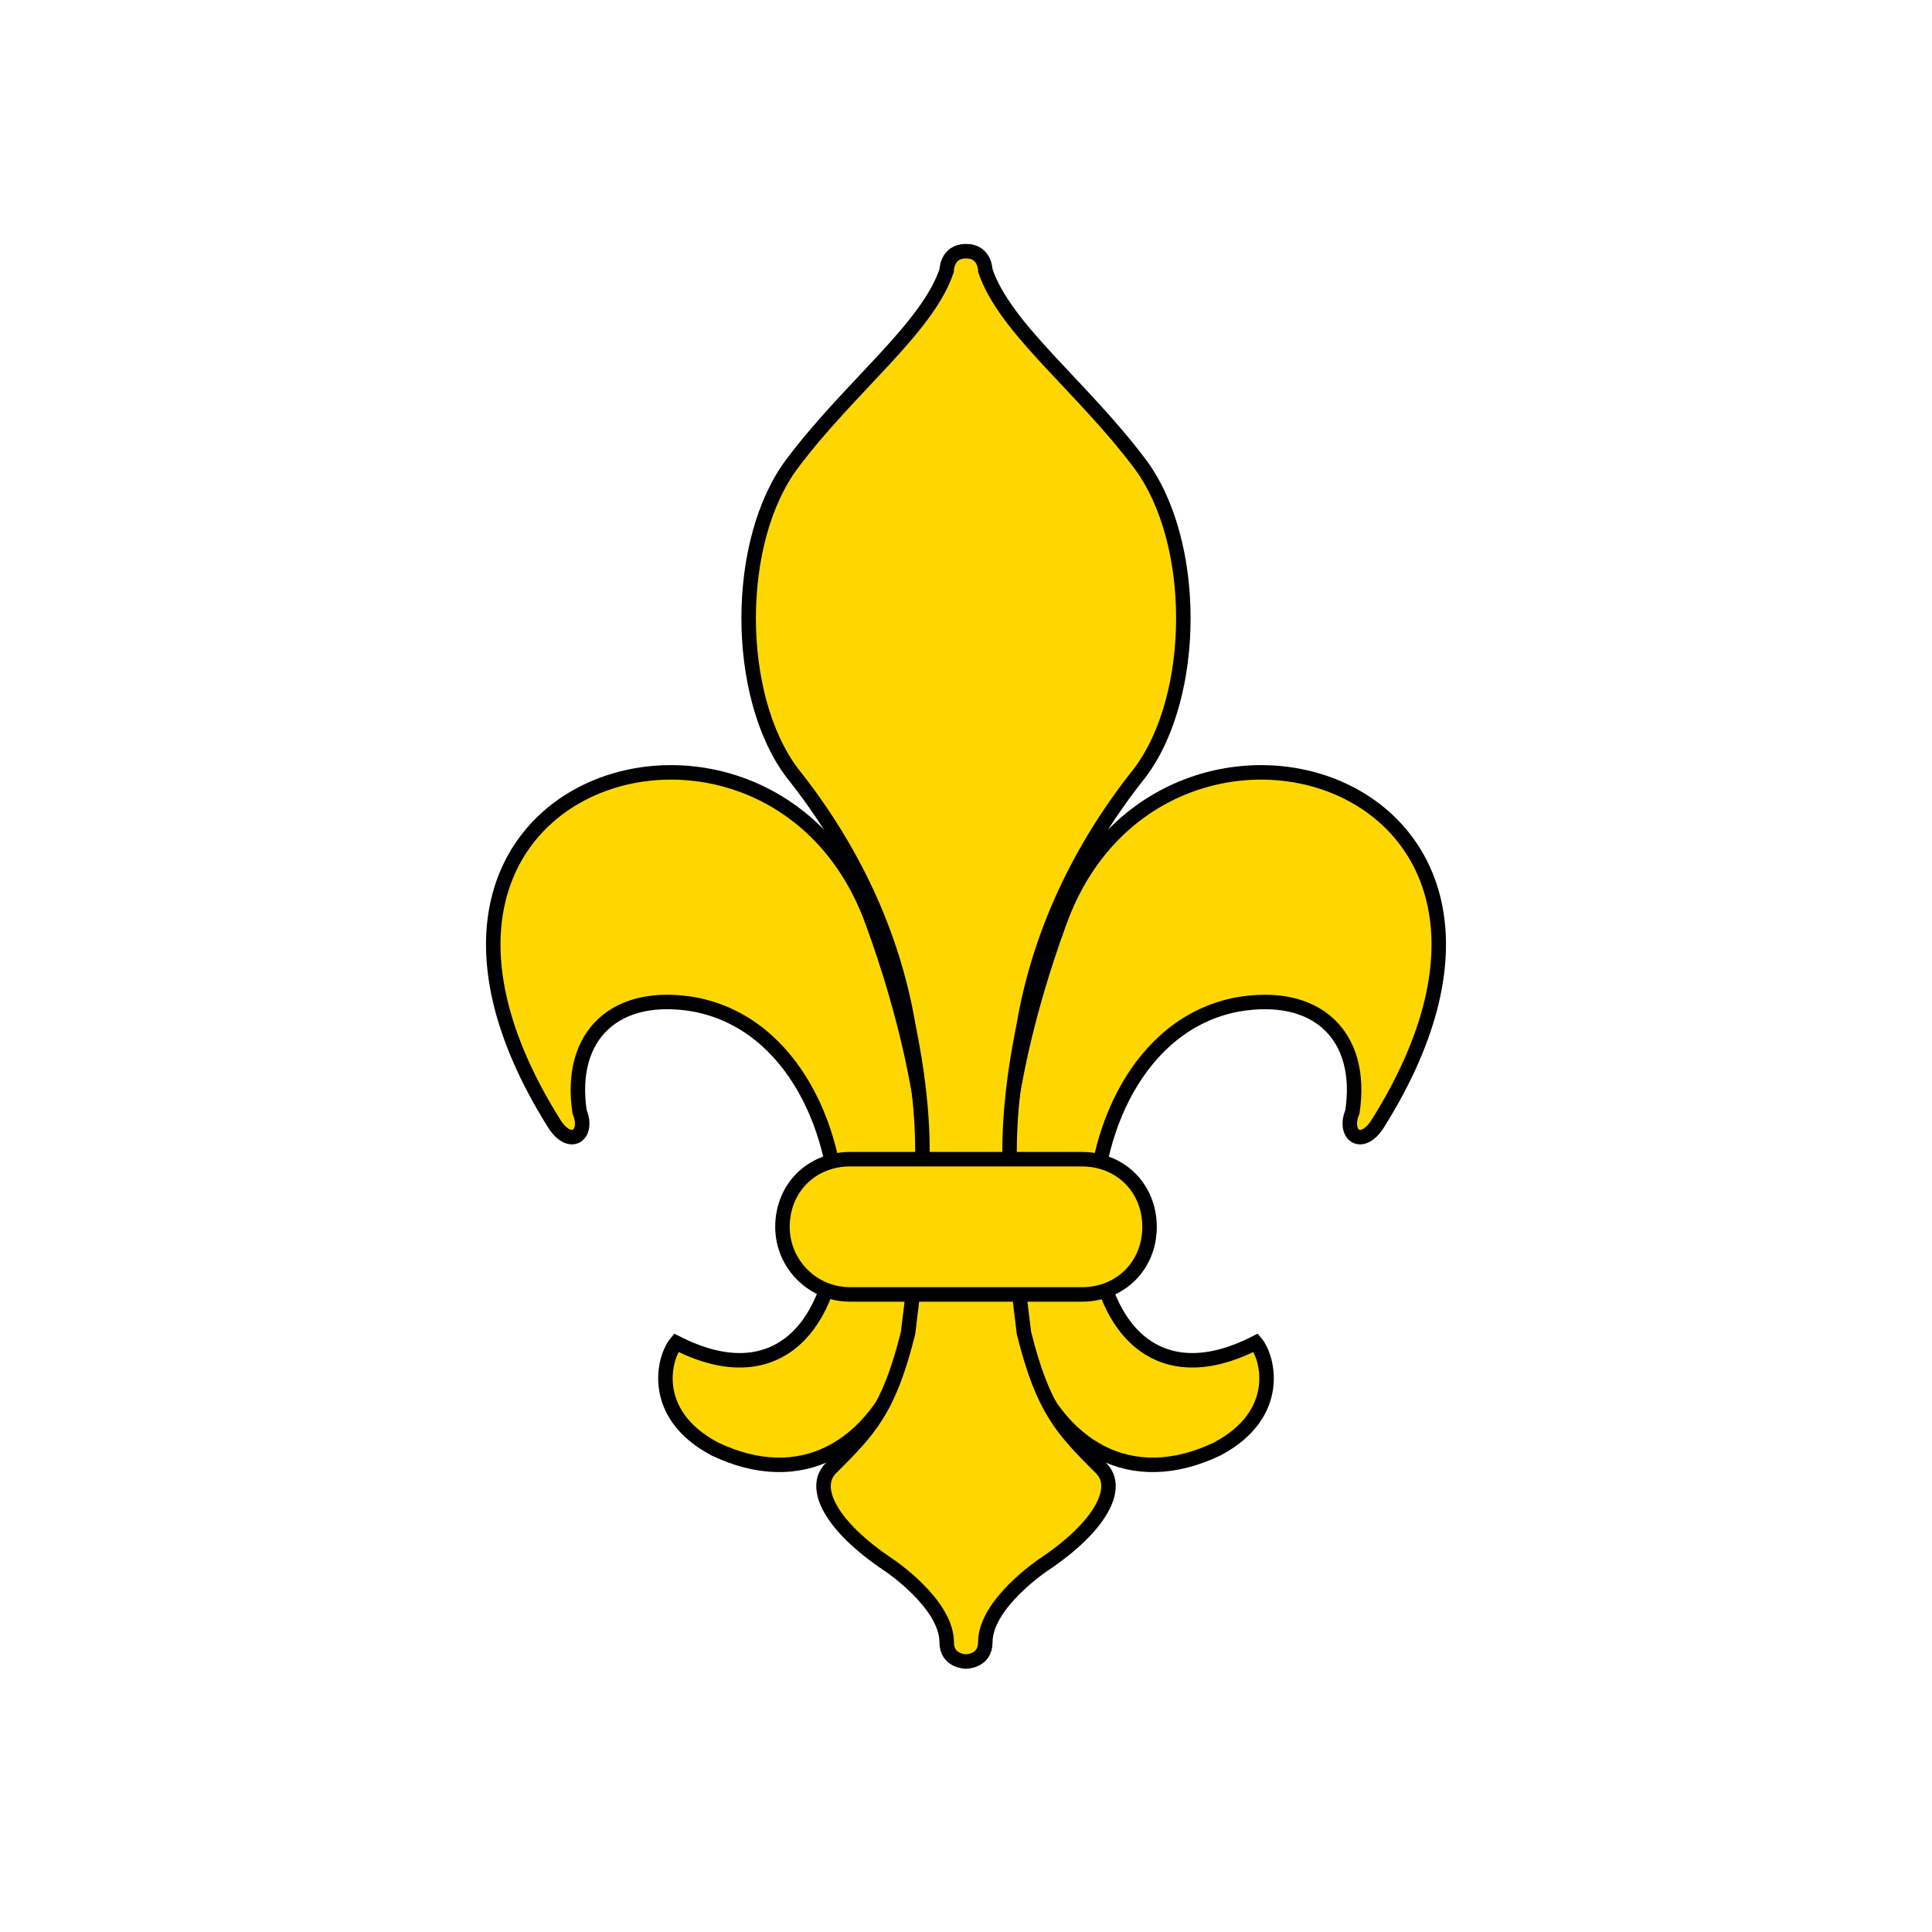
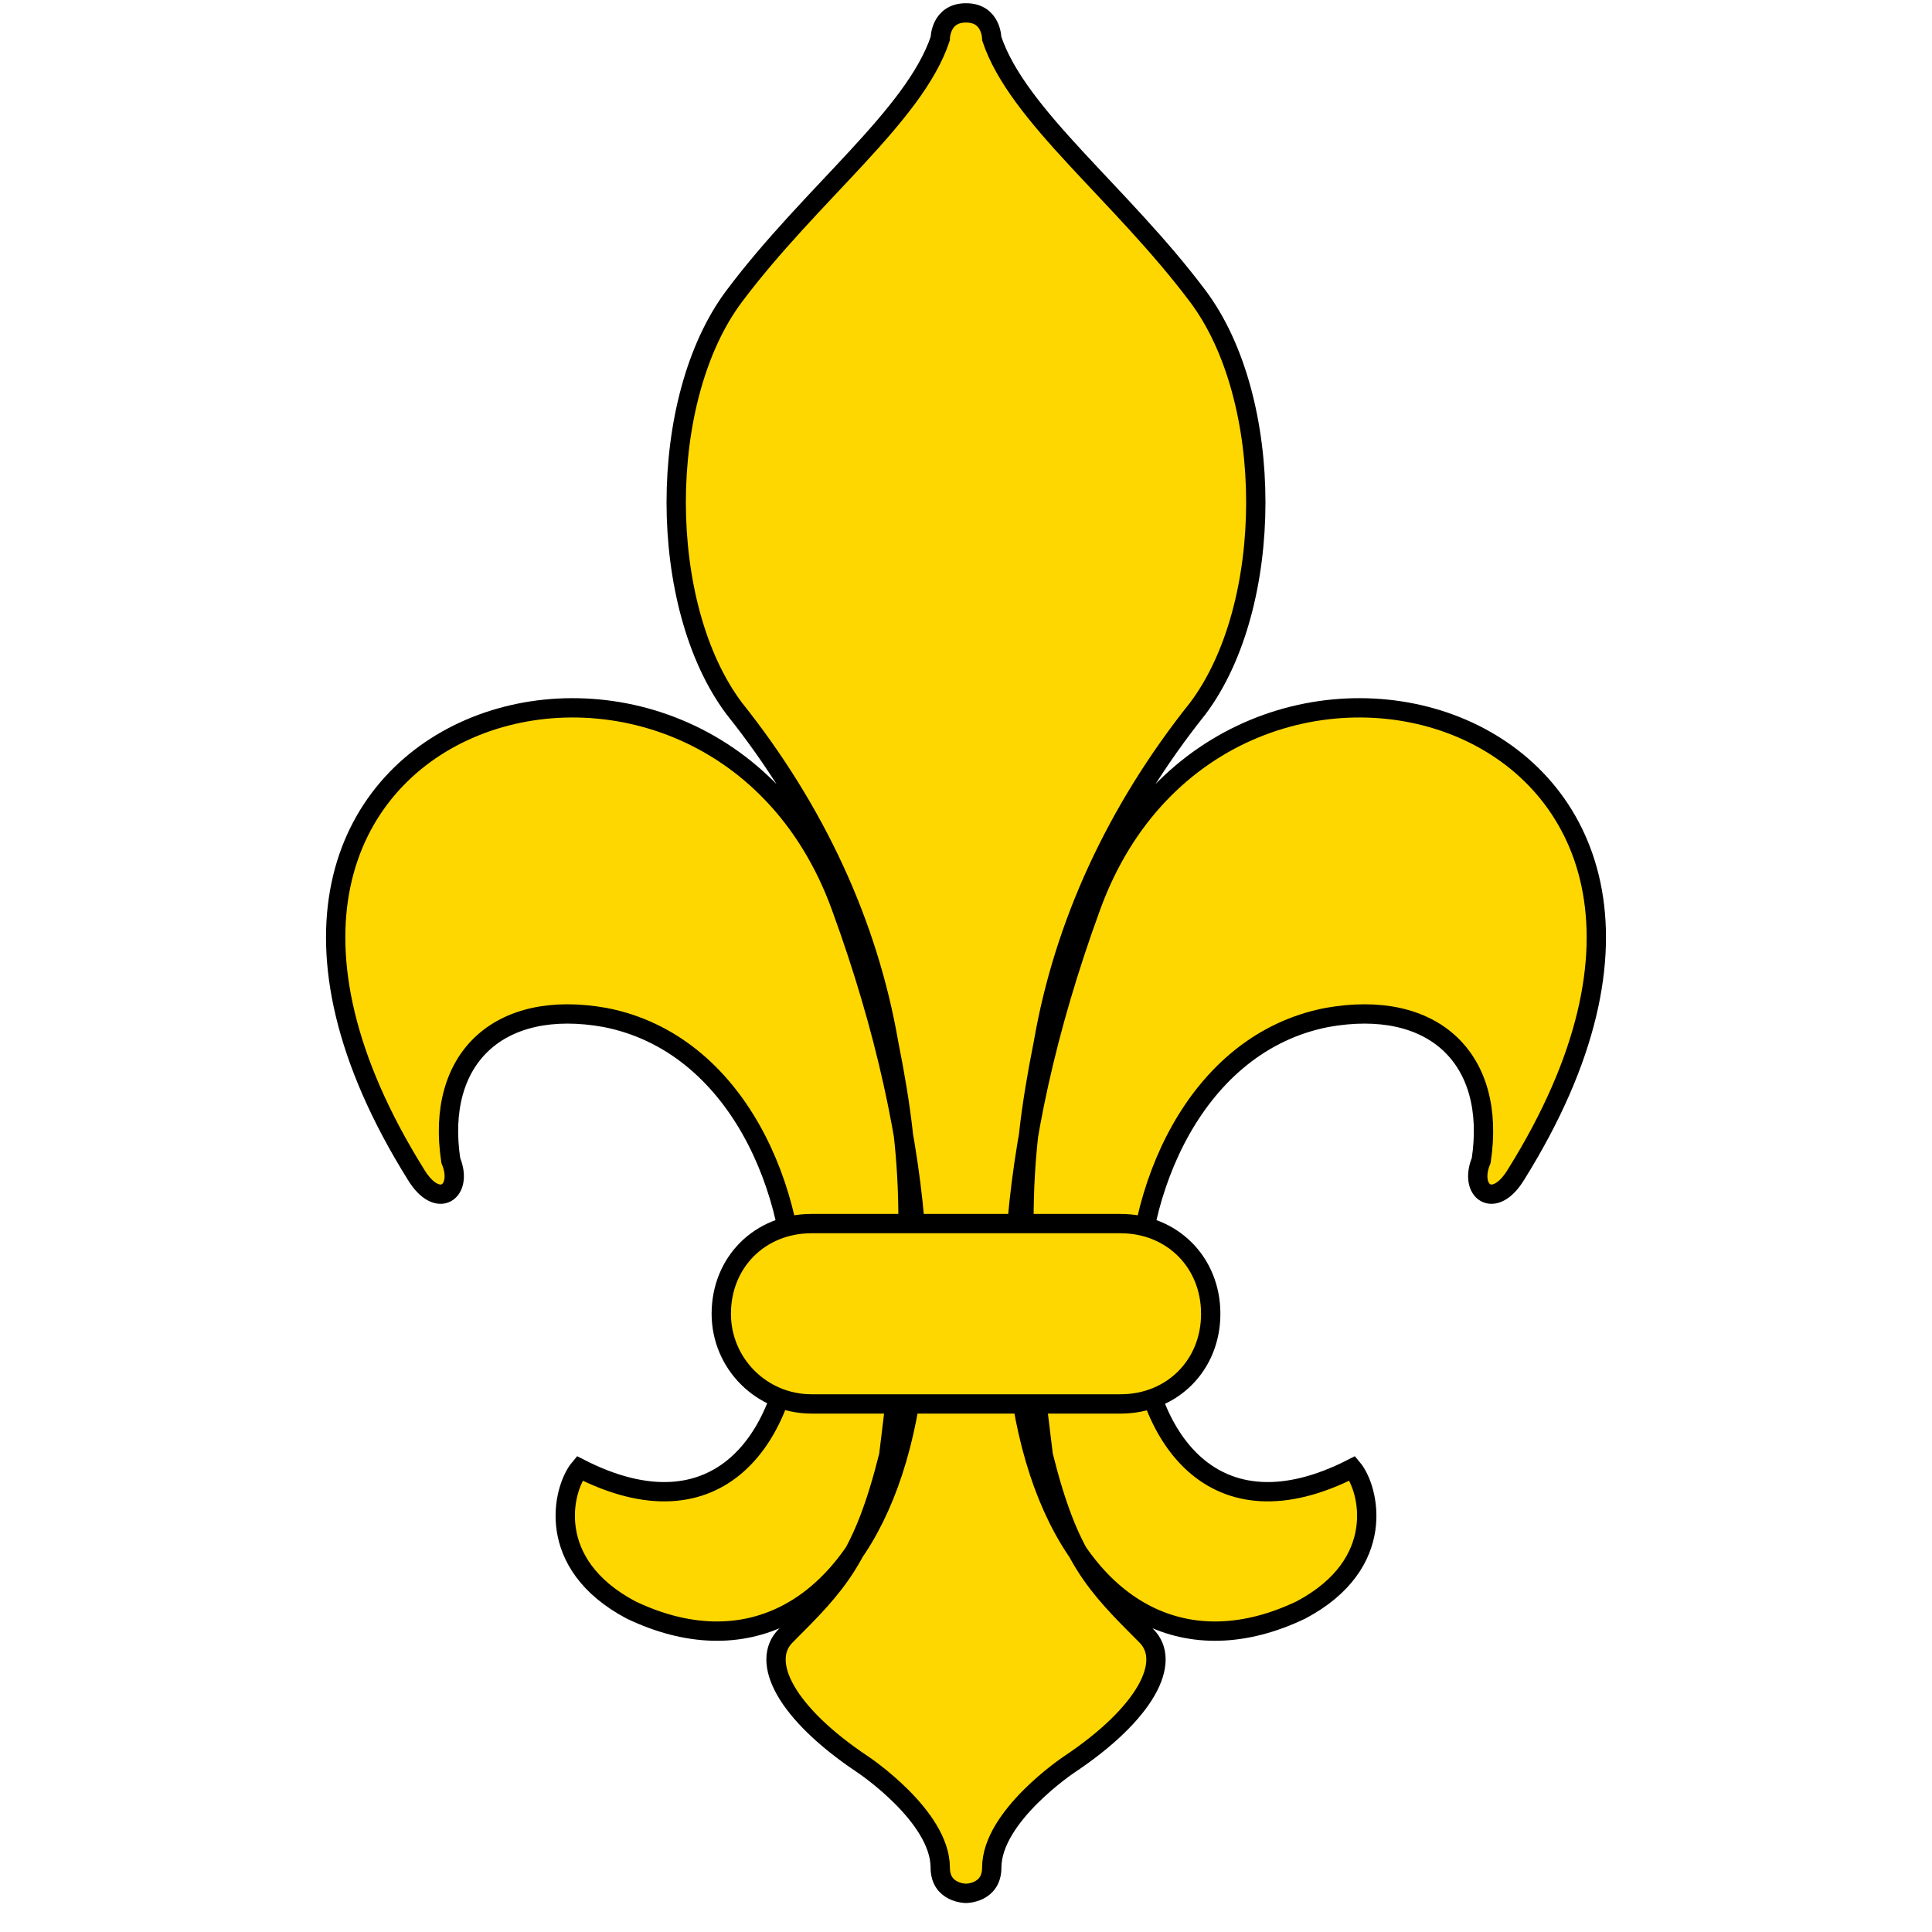
- <svg xmlns="http://www.w3.org/2000/svg" xmlns:xlink="http://www.w3.org/1999/xlink" width="400" height="400" viewBox="-100 -100 200 100" fill="gold" stroke="#000" stroke-width="1.5">
-   <g id="z">
-     <path id="a" d="M-26 0C-8.4 8.4 4.3-16.3-9.7-54.6-20-83-65.3-70-42.7-33.8-41-31-39-32.5-40-34.9-41.2-42.8-36.3-47.5-28-46-7.6-42-8.57-.05-30-11-31.3-9.45-32.8-3.6-26 0Z" />
-     <path id="b" d="m0-124c-2 0-2 2-2 2l0 0c-2 6-10 12-16 20-6 8-6 24 0 32a85 66 0 0112 26c2 10 2 16 0 32-2 8-4 10-8 14-2 2 0 6 6 10 0 0 6 4 6 8 0 2 2 2 2 2" />
-   </g>
+ <svg xmlns="http://www.w3.org/2000/svg" xmlns:xlink="http://www.w3.org/1999/xlink" width="400" height="400" viewBox="-75 -100 150 100" fill="gold" stroke="#000" stroke-width="1.5">
+   <path id="z" d="       M-26 0C-8.4 8.4 4.3-16.3-9.7-54.6-20-83-65.3-70-42.7-33.8-41-31-39-32.5-40-34.9-41.2-42.8-36.3-47.5-28-46-7.6-42-8.57-.05-30-11-31.3-9.45-32.8-3.6-26 0Z       M0-124c-2 0-2 2-2 2l0 0c-2 6-10 12-16 20-6 8-6 24 0 32a85 66 0 0112 26c2 10 2 16 0 32-2 8-4 10-8 14-2 2 0 6 6 10 0 0 6 4 6 8 0 2 2 2 2 2" />
  <use xlink:href="#z" transform="scale(-1,1)" />
  <path d="m-12-30h24c4 0 7 3 7 7 0 4-3 7-7 7h-24a7 7 90 01-7-7c0-4 3-7 7-7z" />
</svg>
